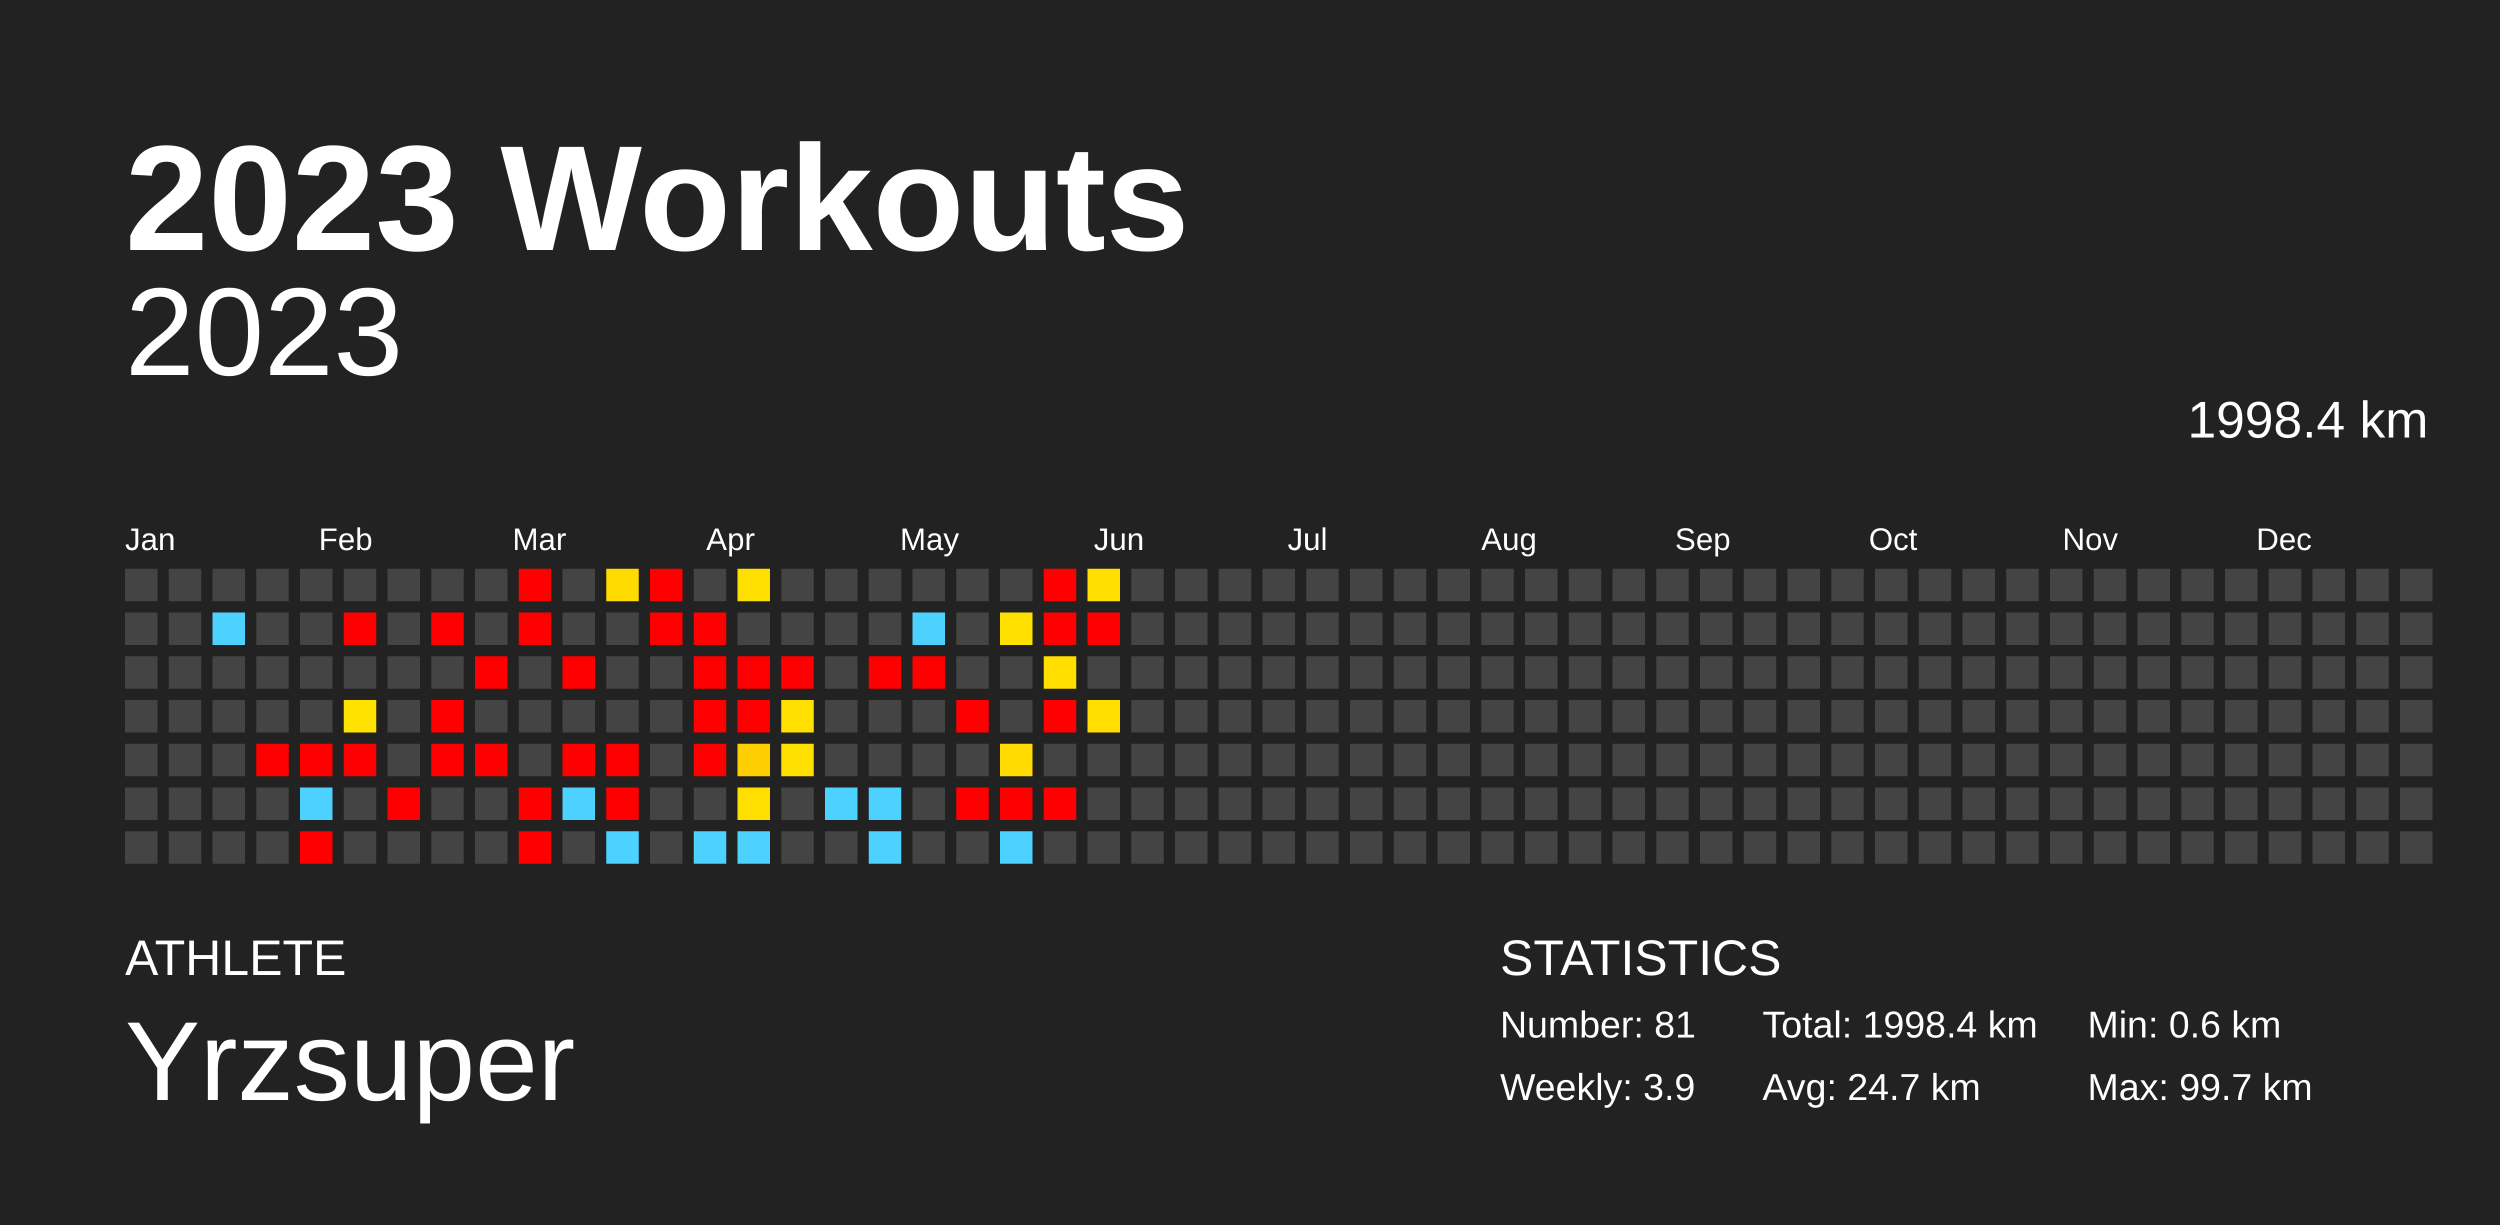
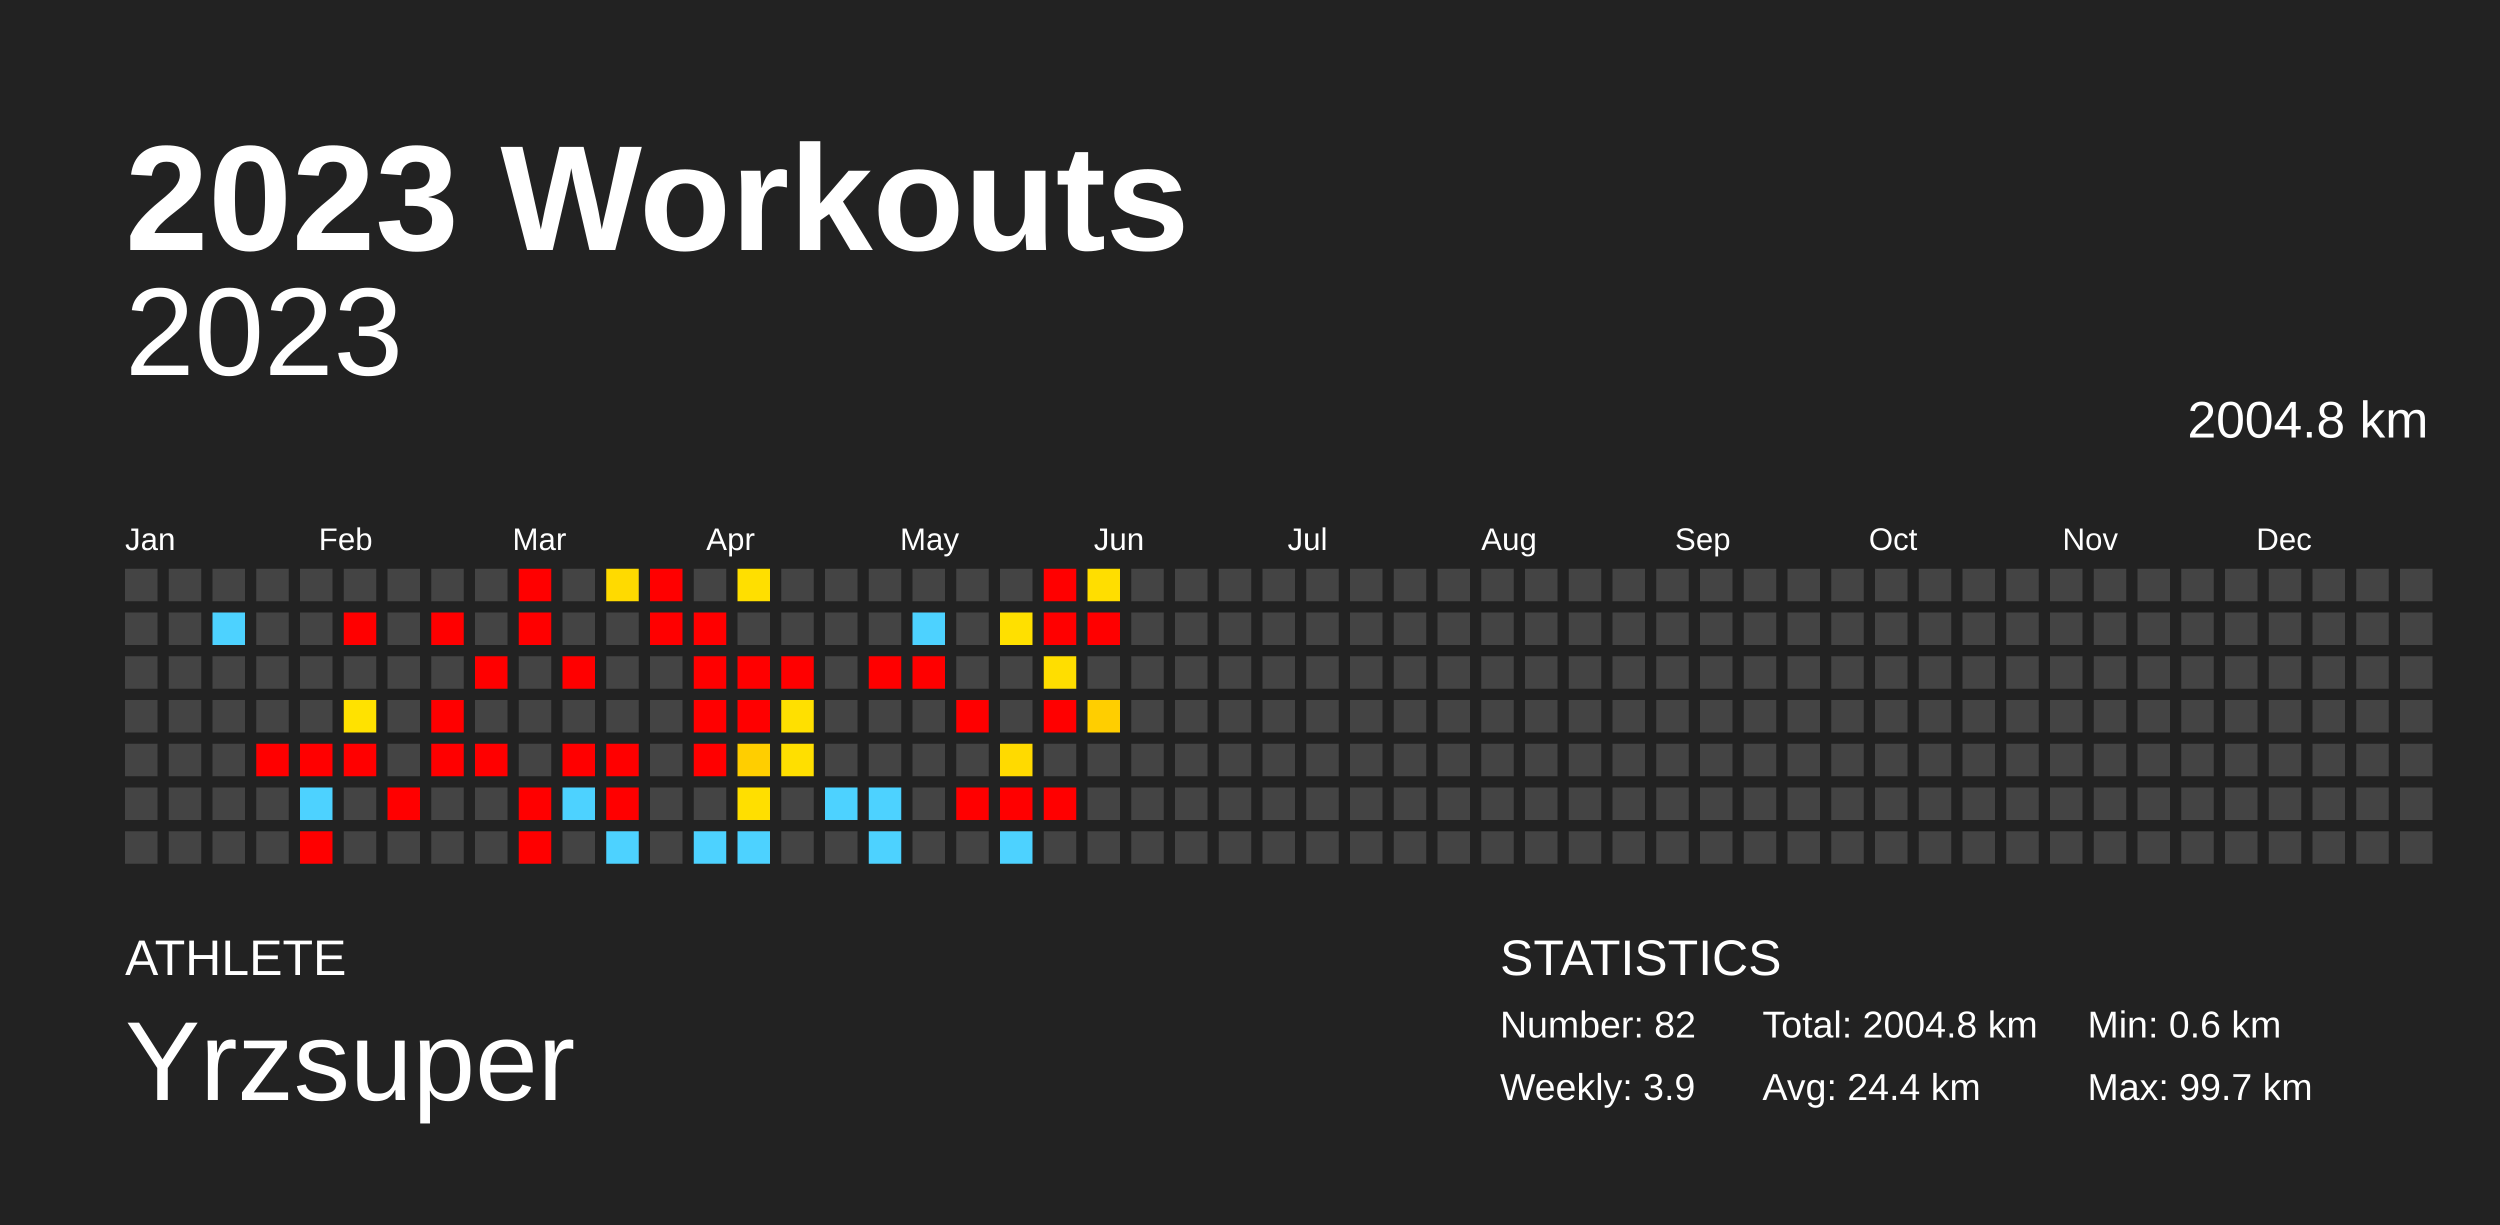
<svg xmlns="http://www.w3.org/2000/svg" baseProfile="full" height="98mm" version="1.1" viewBox="0,0,200,98" width="200mm">
  <defs />
  <rect fill="#222222" height="98" width="200" x="0" y="0" />
  <text fill="#FFFFFF" style="font-size:12px; font-family:Arial; font-weight:bold;" x="10" y="20">2023 Workouts</text>
  <text fill="#FFFFFF" style="font-size:4px; font-family:Arial" x="10" y="78">ATHLETE</text>
  <text fill="#FFFFFF" style="font-size:9px; font-family:Arial" x="10" y="88">Yrzsuper</text>
  <text fill="#FFFFFF" style="font-size:4px; font-family:Arial" x="120" y="78">STATISTICS</text>
-   <text fill="#FFFFFF" style="font-size:3px; font-family:Arial" x="120" y="83">Number: 81</text>
+   <text fill="#FFFFFF" style="font-size:3px; font-family:Arial" x="120" y="83">Number: 82</text>
  <text fill="#FFFFFF" style="font-size:3px; font-family:Arial" x="120" y="88">Weekly: 3.9</text>
-   <text fill="#FFFFFF" style="font-size:3px; font-family:Arial" x="141" y="83">Total: 1998.4 km</text>
-   <text fill="#FFFFFF" style="font-size:3px; font-family:Arial" x="141" y="88">Avg: 24.7 km</text>
+   <text fill="#FFFFFF" style="font-size:3px; font-family:Arial" x="141" y="83">Total: 2004.8 km</text>
+   <text fill="#FFFFFF" style="font-size:3px; font-family:Arial" x="141" y="88">Avg: 24.4 km</text>
  <text fill="#FFFFFF" style="font-size:3px; font-family:Arial" x="167" y="83">Min: 0.6 km</text>
  <text fill="#FFFFFF" style="font-size:3px; font-family:Arial" x="167" y="88">Max: 99.7 km</text>
  <text alignment-baseline="hanging" fill="#FFFFFF" style="font-size:10.0px; font-family:Arial;" x="10" y="30">2023</text>
-   <text alignment-baseline="hanging" fill="#FFFFFF" style="font-size:4.125px; font-family:Arial;" x="175" y="35">1998.4 km</text>
+   <text alignment-baseline="hanging" fill="#FFFFFF" style="font-size:4.125px; font-family:Arial;" x="175" y="35">2004.8 km</text>
  <text fill="#FFFFFF" style="font-size:2.5px; font-family:Arial" x="10.0" y="44">Jan</text>
  <text fill="#FFFFFF" style="font-size:2.5px; font-family:Arial" x="25.5" y="44">Feb</text>
  <text fill="#FFFFFF" style="font-size:2.5px; font-family:Arial" x="41.0" y="44">Mar</text>
  <text fill="#FFFFFF" style="font-size:2.5px; font-family:Arial" x="56.5" y="44">Apr</text>
  <text fill="#FFFFFF" style="font-size:2.5px; font-family:Arial" x="72.0" y="44">May</text>
  <text fill="#FFFFFF" style="font-size:2.5px; font-family:Arial" x="87.5" y="44">Jun</text>
  <text fill="#FFFFFF" style="font-size:2.5px; font-family:Arial" x="103.0" y="44">Jul</text>
  <text fill="#FFFFFF" style="font-size:2.5px; font-family:Arial" x="118.5" y="44">Aug</text>
  <text fill="#FFFFFF" style="font-size:2.5px; font-family:Arial" x="134.0" y="44">Sep</text>
  <text fill="#FFFFFF" style="font-size:2.5px; font-family:Arial" x="149.5" y="44">Oct</text>
  <text fill="#FFFFFF" style="font-size:2.5px; font-family:Arial" x="165.0" y="44">Nov</text>
  <text fill="#FFFFFF" style="font-size:2.5px; font-family:Arial" x="180.5" y="44">Dec</text>
  <rect fill="#444444" height="2.6" width="2.6" x="10.0" y="45.5" />
  <rect fill="#444444" height="2.6" width="2.6" x="10.0" y="49.0" />
  <rect fill="#444444" height="2.6" width="2.6" x="10.0" y="52.5" />
  <rect fill="#444444" height="2.6" width="2.6" x="10.0" y="56.0" />
  <rect fill="#444444" height="2.6" width="2.6" x="10.0" y="59.5" />
  <rect fill="#444444" height="2.6" width="2.6" x="10.0" y="63.0" />
  <rect fill="#444444" height="2.6" width="2.6" x="10.0" y="66.5" />
  <rect fill="#444444" height="2.6" width="2.6" x="13.5" y="45.5" />
  <rect fill="#444444" height="2.6" width="2.6" x="13.5" y="49.0" />
  <rect fill="#444444" height="2.6" width="2.6" x="13.5" y="52.5" />
  <rect fill="#444444" height="2.6" width="2.6" x="13.5" y="56.0" />
  <rect fill="#444444" height="2.6" width="2.6" x="13.5" y="59.5" />
  <rect fill="#444444" height="2.6" width="2.6" x="13.5" y="63.0" />
  <rect fill="#444444" height="2.6" width="2.6" x="13.5" y="66.5" />
  <rect fill="#444444" height="2.6" width="2.6" x="17.0" y="45.5" />
  <rect fill="#4dd2ff" height="2.6" width="2.6" x="17.0" y="49.0" />
  <rect fill="#444444" height="2.6" width="2.6" x="17.0" y="52.5" />
  <rect fill="#444444" height="2.6" width="2.6" x="17.0" y="56.0" />
  <rect fill="#444444" height="2.6" width="2.6" x="17.0" y="59.5" />
  <rect fill="#444444" height="2.6" width="2.6" x="17.0" y="63.0" />
  <rect fill="#444444" height="2.6" width="2.6" x="17.0" y="66.5" />
  <rect fill="#444444" height="2.6" width="2.6" x="20.5" y="45.5" />
  <rect fill="#444444" height="2.6" width="2.6" x="20.5" y="49.0" />
  <rect fill="#444444" height="2.6" width="2.6" x="20.5" y="52.5" />
  <rect fill="#444444" height="2.6" width="2.6" x="20.5" y="56.0" />
  <rect fill="red" height="2.6" width="2.6" x="20.5" y="59.5" />
  <rect fill="#444444" height="2.6" width="2.6" x="20.5" y="63.0" />
  <rect fill="#444444" height="2.6" width="2.6" x="20.5" y="66.5" />
  <rect fill="#444444" height="2.6" width="2.6" x="24.0" y="45.5" />
  <rect fill="#444444" height="2.6" width="2.6" x="24.0" y="49.0" />
  <rect fill="#444444" height="2.6" width="2.6" x="24.0" y="52.5" />
  <rect fill="#444444" height="2.6" width="2.6" x="24.0" y="56.0" />
  <rect fill="red" height="2.6" width="2.6" x="24.0" y="59.5" />
  <rect fill="#4dd2ff" height="2.6" width="2.6" x="24.0" y="63.0" />
  <rect fill="red" height="2.6" width="2.6" x="24.0" y="66.5" />
  <rect fill="#444444" height="2.6" width="2.6" x="27.5" y="45.5" />
  <rect fill="red" height="2.6" width="2.6" x="27.5" y="49.0" />
  <rect fill="#444444" height="2.6" width="2.6" x="27.5" y="52.5" />
  <rect fill="#ffe200" height="2.6" width="2.6" x="27.5" y="56.0" />
  <rect fill="red" height="2.6" width="2.6" x="27.5" y="59.5" />
  <rect fill="#444444" height="2.6" width="2.6" x="27.5" y="63.0" />
  <rect fill="#444444" height="2.6" width="2.6" x="27.5" y="66.5" />
  <rect fill="#444444" height="2.6" width="2.6" x="31.0" y="45.5" />
  <rect fill="#444444" height="2.6" width="2.6" x="31.0" y="49.0" />
  <rect fill="#444444" height="2.6" width="2.6" x="31.0" y="52.5" />
  <rect fill="#444444" height="2.6" width="2.6" x="31.0" y="56.0" />
  <rect fill="#444444" height="2.6" width="2.6" x="31.0" y="59.5" />
  <rect fill="red" height="2.6" width="2.6" x="31.0" y="63.0" />
  <rect fill="#444444" height="2.6" width="2.6" x="31.0" y="66.5" />
  <rect fill="#444444" height="2.6" width="2.6" x="34.5" y="45.5" />
  <rect fill="red" height="2.6" width="2.6" x="34.5" y="49.0" />
  <rect fill="#444444" height="2.6" width="2.6" x="34.5" y="52.5" />
  <rect fill="red" height="2.6" width="2.6" x="34.5" y="56.0" />
  <rect fill="red" height="2.6" width="2.6" x="34.5" y="59.5" />
  <rect fill="#444444" height="2.6" width="2.6" x="34.5" y="63.0" />
  <rect fill="#444444" height="2.6" width="2.6" x="34.5" y="66.5" />
  <rect fill="#444444" height="2.6" width="2.6" x="38.0" y="45.5" />
  <rect fill="#444444" height="2.6" width="2.6" x="38.0" y="49.0" />
  <rect fill="red" height="2.6" width="2.6" x="38.0" y="52.5" />
  <rect fill="#444444" height="2.6" width="2.6" x="38.0" y="56.0" />
  <rect fill="red" height="2.6" width="2.6" x="38.0" y="59.5" />
  <rect fill="#444444" height="2.6" width="2.6" x="38.0" y="63.0" />
  <rect fill="#444444" height="2.6" width="2.6" x="38.0" y="66.5" />
  <rect fill="red" height="2.6" width="2.6" x="41.5" y="45.5" />
  <rect fill="red" height="2.6" width="2.6" x="41.5" y="49.0" />
  <rect fill="#444444" height="2.6" width="2.6" x="41.5" y="52.5" />
  <rect fill="#444444" height="2.6" width="2.6" x="41.5" y="56.0" />
  <rect fill="#444444" height="2.6" width="2.6" x="41.5" y="59.5" />
  <rect fill="red" height="2.6" width="2.6" x="41.5" y="63.0" />
  <rect fill="red" height="2.6" width="2.6" x="41.5" y="66.5" />
  <rect fill="#444444" height="2.6" width="2.6" x="45.0" y="45.5" />
  <rect fill="#444444" height="2.6" width="2.6" x="45.0" y="49.0" />
  <rect fill="red" height="2.6" width="2.6" x="45.0" y="52.5" />
  <rect fill="#444444" height="2.6" width="2.6" x="45.0" y="56.0" />
  <rect fill="red" height="2.6" width="2.6" x="45.0" y="59.5" />
  <rect fill="#4dd2ff" height="2.6" width="2.6" x="45.0" y="63.0" />
  <rect fill="#444444" height="2.6" width="2.6" x="45.0" y="66.5" />
  <rect fill="#ffda00" height="2.6" width="2.6" x="48.5" y="45.5" />
  <rect fill="#444444" height="2.6" width="2.6" x="48.5" y="49.0" />
  <rect fill="#444444" height="2.6" width="2.6" x="48.5" y="52.5" />
  <rect fill="#444444" height="2.6" width="2.6" x="48.5" y="56.0" />
  <rect fill="red" height="2.6" width="2.6" x="48.5" y="59.5" />
  <rect fill="red" height="2.6" width="2.6" x="48.5" y="63.0" />
  <rect fill="#4dd2ff" height="2.6" width="2.6" x="48.5" y="66.5" />
  <rect fill="red" height="2.6" width="2.6" x="52.0" y="45.5" />
  <rect fill="red" height="2.6" width="2.6" x="52.0" y="49.0" />
  <rect fill="#444444" height="2.6" width="2.6" x="52.0" y="52.5" />
  <rect fill="#444444" height="2.6" width="2.6" x="52.0" y="56.0" />
  <rect fill="#444444" height="2.6" width="2.6" x="52.0" y="59.5" />
  <rect fill="#444444" height="2.6" width="2.6" x="52.0" y="63.0" />
  <rect fill="#444444" height="2.6" width="2.6" x="52.0" y="66.5" />
  <rect fill="#444444" height="2.6" width="2.6" x="55.5" y="45.5" />
  <rect fill="red" height="2.6" width="2.6" x="55.5" y="49.0" />
  <rect fill="red" height="2.6" width="2.6" x="55.5" y="52.5" />
  <rect fill="red" height="2.6" width="2.6" x="55.5" y="56.0" />
  <rect fill="red" height="2.6" width="2.6" x="55.5" y="59.5" />
  <rect fill="#444444" height="2.6" width="2.6" x="55.5" y="63.0" />
  <rect fill="#4dd2ff" height="2.6" width="2.6" x="55.5" y="66.5" />
  <rect fill="#ffdf00" height="2.6" width="2.6" x="59.0" y="45.5" />
  <rect fill="#444444" height="2.6" width="2.6" x="59.0" y="49.0" />
  <rect fill="red" height="2.6" width="2.6" x="59.0" y="52.5" />
  <rect fill="red" height="2.6" width="2.6" x="59.0" y="56.0" />
  <rect fill="#ffce00" height="2.6" width="2.6" x="59.0" y="59.5" />
  <rect fill="#ffdf00" height="2.6" width="2.6" x="59.0" y="63.0" />
  <rect fill="#4dd2ff" height="2.6" width="2.6" x="59.0" y="66.5" />
  <rect fill="#444444" height="2.6" width="2.6" x="62.5" y="45.5" />
  <rect fill="#444444" height="2.6" width="2.6" x="62.5" y="49.0" />
  <rect fill="red" height="2.6" width="2.6" x="62.5" y="52.5" />
  <rect fill="#ffe000" height="2.6" width="2.6" x="62.5" y="56.0" />
  <rect fill="#ffdf00" height="2.6" width="2.6" x="62.5" y="59.5" />
  <rect fill="#444444" height="2.6" width="2.6" x="62.5" y="63.0" />
  <rect fill="#444444" height="2.6" width="2.6" x="62.5" y="66.5" />
  <rect fill="#444444" height="2.6" width="2.6" x="66.0" y="45.5" />
  <rect fill="#444444" height="2.6" width="2.6" x="66.0" y="49.0" />
  <rect fill="#444444" height="2.6" width="2.6" x="66.0" y="52.5" />
  <rect fill="#444444" height="2.6" width="2.6" x="66.0" y="56.0" />
  <rect fill="#444444" height="2.6" width="2.6" x="66.0" y="59.5" />
  <rect fill="#4dd2ff" height="2.6" width="2.6" x="66.0" y="63.0" />
  <rect fill="#444444" height="2.6" width="2.6" x="66.0" y="66.5" />
  <rect fill="#444444" height="2.6" width="2.6" x="69.5" y="45.5" />
  <rect fill="#444444" height="2.6" width="2.6" x="69.5" y="49.0" />
  <rect fill="red" height="2.6" width="2.6" x="69.5" y="52.5" />
  <rect fill="#444444" height="2.6" width="2.6" x="69.5" y="56.0" />
  <rect fill="#444444" height="2.6" width="2.6" x="69.5" y="59.5" />
  <rect fill="#4dd2ff" height="2.6" width="2.6" x="69.5" y="63.0" />
  <rect fill="#4dd2ff" height="2.6" width="2.6" x="69.5" y="66.5" />
  <rect fill="#444444" height="2.6" width="2.6" x="73.0" y="45.5" />
  <rect fill="#4dd2ff" height="2.6" width="2.6" x="73.0" y="49.0" />
  <rect fill="red" height="2.6" width="2.6" x="73.0" y="52.5" />
  <rect fill="#444444" height="2.6" width="2.6" x="73.0" y="56.0" />
  <rect fill="#444444" height="2.6" width="2.6" x="73.0" y="59.5" />
  <rect fill="#444444" height="2.6" width="2.6" x="73.0" y="63.0" />
  <rect fill="#444444" height="2.6" width="2.6" x="73.0" y="66.5" />
  <rect fill="#444444" height="2.6" width="2.6" x="76.5" y="45.5" />
  <rect fill="#444444" height="2.6" width="2.6" x="76.5" y="49.0" />
  <rect fill="#444444" height="2.6" width="2.6" x="76.5" y="52.5" />
  <rect fill="red" height="2.6" width="2.6" x="76.5" y="56.0" />
  <rect fill="#444444" height="2.6" width="2.6" x="76.5" y="59.5" />
  <rect fill="red" height="2.6" width="2.6" x="76.5" y="63.0" />
  <rect fill="#444444" height="2.6" width="2.6" x="76.5" y="66.5" />
  <rect fill="#444444" height="2.6" width="2.6" x="80.0" y="45.5" />
  <rect fill="#ffe000" height="2.6" width="2.6" x="80.0" y="49.0" />
  <rect fill="#444444" height="2.6" width="2.6" x="80.0" y="52.5" />
  <rect fill="#444444" height="2.6" width="2.6" x="80.0" y="56.0" />
  <rect fill="#ffda00" height="2.6" width="2.6" x="80.0" y="59.5" />
  <rect fill="red" height="2.6" width="2.6" x="80.0" y="63.0" />
  <rect fill="#4dd2ff" height="2.6" width="2.6" x="80.0" y="66.5" />
  <rect fill="red" height="2.6" width="2.6" x="83.5" y="45.5" />
  <rect fill="red" height="2.6" width="2.6" x="83.5" y="49.0" />
  <rect fill="#ffde00" height="2.6" width="2.6" x="83.5" y="52.5" />
  <rect fill="red" height="2.6" width="2.6" x="83.5" y="56.0" />
  <rect fill="#444444" height="2.6" width="2.6" x="83.5" y="59.5" />
  <rect fill="red" height="2.6" width="2.6" x="83.5" y="63.0" />
  <rect fill="#444444" height="2.6" width="2.6" x="83.5" y="66.5" />
  <rect fill="#ffde00" height="2.6" width="2.6" x="87.0" y="45.5" />
  <rect fill="red" height="2.6" width="2.6" x="87.0" y="49.0" />
  <rect fill="#444444" height="2.6" width="2.6" x="87.0" y="52.5" />
-   <rect fill="#ffde00" height="2.6" width="2.6" x="87.0" y="56.0" />
+   <rect fill="#ffce00" height="2.6" width="2.6" x="87.0" y="56.0" />
  <rect fill="#444444" height="2.6" width="2.6" x="87.0" y="59.5" />
  <rect fill="#444444" height="2.6" width="2.6" x="87.0" y="63.0" />
  <rect fill="#444444" height="2.6" width="2.6" x="87.0" y="66.5" />
  <rect fill="#444444" height="2.6" width="2.6" x="90.5" y="45.5" />
  <rect fill="#444444" height="2.6" width="2.6" x="90.5" y="49.0" />
  <rect fill="#444444" height="2.6" width="2.6" x="90.5" y="52.5" />
  <rect fill="#444444" height="2.6" width="2.6" x="90.5" y="56.0" />
  <rect fill="#444444" height="2.6" width="2.6" x="90.5" y="59.5" />
  <rect fill="#444444" height="2.6" width="2.6" x="90.5" y="63.0" />
  <rect fill="#444444" height="2.6" width="2.6" x="90.5" y="66.5" />
  <rect fill="#444444" height="2.6" width="2.6" x="94.0" y="45.5" />
  <rect fill="#444444" height="2.6" width="2.6" x="94.0" y="49.0" />
  <rect fill="#444444" height="2.6" width="2.6" x="94.0" y="52.5" />
  <rect fill="#444444" height="2.6" width="2.6" x="94.0" y="56.0" />
  <rect fill="#444444" height="2.6" width="2.6" x="94.0" y="59.5" />
  <rect fill="#444444" height="2.6" width="2.6" x="94.0" y="63.0" />
  <rect fill="#444444" height="2.6" width="2.6" x="94.0" y="66.5" />
  <rect fill="#444444" height="2.6" width="2.6" x="97.5" y="45.5" />
  <rect fill="#444444" height="2.6" width="2.6" x="97.5" y="49.0" />
  <rect fill="#444444" height="2.6" width="2.6" x="97.5" y="52.5" />
  <rect fill="#444444" height="2.6" width="2.6" x="97.5" y="56.0" />
  <rect fill="#444444" height="2.6" width="2.6" x="97.5" y="59.5" />
  <rect fill="#444444" height="2.6" width="2.6" x="97.5" y="63.0" />
  <rect fill="#444444" height="2.6" width="2.6" x="97.5" y="66.5" />
  <rect fill="#444444" height="2.6" width="2.6" x="101.0" y="45.5" />
  <rect fill="#444444" height="2.6" width="2.6" x="101.0" y="49.0" />
  <rect fill="#444444" height="2.6" width="2.6" x="101.0" y="52.5" />
  <rect fill="#444444" height="2.6" width="2.6" x="101.0" y="56.0" />
  <rect fill="#444444" height="2.6" width="2.6" x="101.0" y="59.5" />
  <rect fill="#444444" height="2.6" width="2.6" x="101.0" y="63.0" />
  <rect fill="#444444" height="2.6" width="2.6" x="101.0" y="66.5" />
  <rect fill="#444444" height="2.6" width="2.6" x="104.5" y="45.5" />
  <rect fill="#444444" height="2.6" width="2.6" x="104.5" y="49.0" />
  <rect fill="#444444" height="2.6" width="2.6" x="104.5" y="52.5" />
  <rect fill="#444444" height="2.6" width="2.6" x="104.5" y="56.0" />
  <rect fill="#444444" height="2.6" width="2.6" x="104.5" y="59.5" />
  <rect fill="#444444" height="2.6" width="2.6" x="104.5" y="63.0" />
  <rect fill="#444444" height="2.6" width="2.6" x="104.5" y="66.5" />
  <rect fill="#444444" height="2.6" width="2.6" x="108.0" y="45.5" />
  <rect fill="#444444" height="2.6" width="2.6" x="108.0" y="49.0" />
  <rect fill="#444444" height="2.6" width="2.6" x="108.0" y="52.5" />
  <rect fill="#444444" height="2.6" width="2.6" x="108.0" y="56.0" />
  <rect fill="#444444" height="2.6" width="2.6" x="108.0" y="59.5" />
  <rect fill="#444444" height="2.6" width="2.6" x="108.0" y="63.0" />
  <rect fill="#444444" height="2.6" width="2.6" x="108.0" y="66.5" />
  <rect fill="#444444" height="2.6" width="2.6" x="111.5" y="45.5" />
  <rect fill="#444444" height="2.6" width="2.6" x="111.5" y="49.0" />
  <rect fill="#444444" height="2.6" width="2.6" x="111.5" y="52.5" />
  <rect fill="#444444" height="2.6" width="2.6" x="111.5" y="56.0" />
  <rect fill="#444444" height="2.6" width="2.6" x="111.5" y="59.5" />
  <rect fill="#444444" height="2.6" width="2.6" x="111.5" y="63.0" />
  <rect fill="#444444" height="2.6" width="2.6" x="111.5" y="66.5" />
  <rect fill="#444444" height="2.6" width="2.6" x="115.0" y="45.5" />
  <rect fill="#444444" height="2.6" width="2.6" x="115.0" y="49.0" />
  <rect fill="#444444" height="2.6" width="2.6" x="115.0" y="52.5" />
  <rect fill="#444444" height="2.6" width="2.6" x="115.0" y="56.0" />
  <rect fill="#444444" height="2.6" width="2.6" x="115.0" y="59.5" />
  <rect fill="#444444" height="2.6" width="2.6" x="115.0" y="63.0" />
  <rect fill="#444444" height="2.6" width="2.6" x="115.0" y="66.5" />
  <rect fill="#444444" height="2.6" width="2.6" x="118.5" y="45.5" />
  <rect fill="#444444" height="2.6" width="2.6" x="118.5" y="49.0" />
  <rect fill="#444444" height="2.6" width="2.6" x="118.5" y="52.5" />
  <rect fill="#444444" height="2.6" width="2.6" x="118.5" y="56.0" />
  <rect fill="#444444" height="2.6" width="2.6" x="118.5" y="59.5" />
  <rect fill="#444444" height="2.6" width="2.6" x="118.5" y="63.0" />
  <rect fill="#444444" height="2.6" width="2.6" x="118.5" y="66.5" />
  <rect fill="#444444" height="2.6" width="2.6" x="122.0" y="45.5" />
  <rect fill="#444444" height="2.6" width="2.6" x="122.0" y="49.0" />
  <rect fill="#444444" height="2.6" width="2.6" x="122.0" y="52.5" />
  <rect fill="#444444" height="2.6" width="2.6" x="122.0" y="56.0" />
  <rect fill="#444444" height="2.6" width="2.6" x="122.0" y="59.5" />
  <rect fill="#444444" height="2.6" width="2.6" x="122.0" y="63.0" />
  <rect fill="#444444" height="2.6" width="2.6" x="122.0" y="66.5" />
  <rect fill="#444444" height="2.6" width="2.6" x="125.5" y="45.5" />
  <rect fill="#444444" height="2.6" width="2.6" x="125.5" y="49.0" />
  <rect fill="#444444" height="2.6" width="2.6" x="125.5" y="52.5" />
  <rect fill="#444444" height="2.6" width="2.6" x="125.5" y="56.0" />
  <rect fill="#444444" height="2.6" width="2.6" x="125.5" y="59.5" />
  <rect fill="#444444" height="2.6" width="2.6" x="125.5" y="63.0" />
  <rect fill="#444444" height="2.6" width="2.6" x="125.5" y="66.5" />
  <rect fill="#444444" height="2.6" width="2.6" x="129.0" y="45.5" />
  <rect fill="#444444" height="2.6" width="2.6" x="129.0" y="49.0" />
  <rect fill="#444444" height="2.6" width="2.6" x="129.0" y="52.5" />
  <rect fill="#444444" height="2.6" width="2.6" x="129.0" y="56.0" />
  <rect fill="#444444" height="2.6" width="2.6" x="129.0" y="59.5" />
  <rect fill="#444444" height="2.6" width="2.6" x="129.0" y="63.0" />
  <rect fill="#444444" height="2.6" width="2.6" x="129.0" y="66.5" />
  <rect fill="#444444" height="2.6" width="2.6" x="132.5" y="45.5" />
  <rect fill="#444444" height="2.6" width="2.6" x="132.5" y="49.0" />
  <rect fill="#444444" height="2.6" width="2.6" x="132.5" y="52.5" />
  <rect fill="#444444" height="2.6" width="2.6" x="132.5" y="56.0" />
  <rect fill="#444444" height="2.6" width="2.6" x="132.5" y="59.5" />
  <rect fill="#444444" height="2.6" width="2.6" x="132.5" y="63.0" />
  <rect fill="#444444" height="2.6" width="2.6" x="132.5" y="66.5" />
  <rect fill="#444444" height="2.6" width="2.6" x="136.0" y="45.5" />
  <rect fill="#444444" height="2.6" width="2.6" x="136.0" y="49.0" />
  <rect fill="#444444" height="2.6" width="2.6" x="136.0" y="52.5" />
  <rect fill="#444444" height="2.6" width="2.6" x="136.0" y="56.0" />
  <rect fill="#444444" height="2.6" width="2.6" x="136.0" y="59.5" />
  <rect fill="#444444" height="2.6" width="2.6" x="136.0" y="63.0" />
  <rect fill="#444444" height="2.6" width="2.6" x="136.0" y="66.5" />
  <rect fill="#444444" height="2.6" width="2.6" x="139.5" y="45.5" />
  <rect fill="#444444" height="2.6" width="2.6" x="139.5" y="49.0" />
  <rect fill="#444444" height="2.6" width="2.6" x="139.5" y="52.5" />
  <rect fill="#444444" height="2.6" width="2.6" x="139.5" y="56.0" />
  <rect fill="#444444" height="2.6" width="2.6" x="139.5" y="59.5" />
  <rect fill="#444444" height="2.6" width="2.6" x="139.5" y="63.0" />
  <rect fill="#444444" height="2.6" width="2.6" x="139.5" y="66.5" />
  <rect fill="#444444" height="2.6" width="2.6" x="143.0" y="45.5" />
  <rect fill="#444444" height="2.6" width="2.6" x="143.0" y="49.0" />
  <rect fill="#444444" height="2.6" width="2.6" x="143.0" y="52.5" />
  <rect fill="#444444" height="2.6" width="2.6" x="143.0" y="56.0" />
  <rect fill="#444444" height="2.6" width="2.6" x="143.0" y="59.5" />
  <rect fill="#444444" height="2.6" width="2.6" x="143.0" y="63.0" />
  <rect fill="#444444" height="2.6" width="2.6" x="143.0" y="66.5" />
  <rect fill="#444444" height="2.6" width="2.6" x="146.5" y="45.5" />
  <rect fill="#444444" height="2.6" width="2.6" x="146.5" y="49.0" />
  <rect fill="#444444" height="2.6" width="2.6" x="146.5" y="52.5" />
  <rect fill="#444444" height="2.6" width="2.6" x="146.5" y="56.0" />
  <rect fill="#444444" height="2.6" width="2.6" x="146.5" y="59.5" />
  <rect fill="#444444" height="2.6" width="2.6" x="146.5" y="63.0" />
  <rect fill="#444444" height="2.6" width="2.6" x="146.5" y="66.5" />
  <rect fill="#444444" height="2.6" width="2.6" x="150.0" y="45.5" />
  <rect fill="#444444" height="2.6" width="2.6" x="150.0" y="49.0" />
  <rect fill="#444444" height="2.6" width="2.6" x="150.0" y="52.5" />
  <rect fill="#444444" height="2.6" width="2.6" x="150.0" y="56.0" />
  <rect fill="#444444" height="2.6" width="2.6" x="150.0" y="59.5" />
  <rect fill="#444444" height="2.6" width="2.6" x="150.0" y="63.0" />
  <rect fill="#444444" height="2.6" width="2.6" x="150.0" y="66.5" />
  <rect fill="#444444" height="2.6" width="2.6" x="153.5" y="45.5" />
  <rect fill="#444444" height="2.6" width="2.6" x="153.5" y="49.0" />
  <rect fill="#444444" height="2.6" width="2.6" x="153.5" y="52.5" />
  <rect fill="#444444" height="2.6" width="2.6" x="153.5" y="56.0" />
  <rect fill="#444444" height="2.6" width="2.6" x="153.5" y="59.5" />
  <rect fill="#444444" height="2.6" width="2.6" x="153.5" y="63.0" />
  <rect fill="#444444" height="2.6" width="2.6" x="153.5" y="66.5" />
  <rect fill="#444444" height="2.6" width="2.6" x="157.0" y="45.5" />
  <rect fill="#444444" height="2.6" width="2.6" x="157.0" y="49.0" />
  <rect fill="#444444" height="2.6" width="2.6" x="157.0" y="52.5" />
  <rect fill="#444444" height="2.6" width="2.6" x="157.0" y="56.0" />
  <rect fill="#444444" height="2.6" width="2.6" x="157.0" y="59.5" />
  <rect fill="#444444" height="2.6" width="2.6" x="157.0" y="63.0" />
  <rect fill="#444444" height="2.6" width="2.6" x="157.0" y="66.5" />
  <rect fill="#444444" height="2.6" width="2.6" x="160.5" y="45.5" />
  <rect fill="#444444" height="2.6" width="2.6" x="160.5" y="49.0" />
  <rect fill="#444444" height="2.6" width="2.6" x="160.5" y="52.5" />
  <rect fill="#444444" height="2.6" width="2.6" x="160.5" y="56.0" />
  <rect fill="#444444" height="2.6" width="2.6" x="160.5" y="59.5" />
  <rect fill="#444444" height="2.6" width="2.6" x="160.5" y="63.0" />
  <rect fill="#444444" height="2.6" width="2.6" x="160.5" y="66.5" />
  <rect fill="#444444" height="2.6" width="2.6" x="164.0" y="45.5" />
  <rect fill="#444444" height="2.6" width="2.6" x="164.0" y="49.0" />
  <rect fill="#444444" height="2.6" width="2.6" x="164.0" y="52.5" />
  <rect fill="#444444" height="2.6" width="2.6" x="164.0" y="56.0" />
  <rect fill="#444444" height="2.6" width="2.6" x="164.0" y="59.5" />
  <rect fill="#444444" height="2.6" width="2.6" x="164.0" y="63.0" />
  <rect fill="#444444" height="2.6" width="2.6" x="164.0" y="66.5" />
  <rect fill="#444444" height="2.6" width="2.6" x="167.5" y="45.5" />
  <rect fill="#444444" height="2.6" width="2.6" x="167.5" y="49.0" />
  <rect fill="#444444" height="2.6" width="2.6" x="167.5" y="52.5" />
  <rect fill="#444444" height="2.6" width="2.6" x="167.5" y="56.0" />
  <rect fill="#444444" height="2.6" width="2.6" x="167.5" y="59.5" />
  <rect fill="#444444" height="2.6" width="2.6" x="167.5" y="63.0" />
  <rect fill="#444444" height="2.6" width="2.6" x="167.5" y="66.5" />
  <rect fill="#444444" height="2.6" width="2.6" x="171.0" y="45.5" />
  <rect fill="#444444" height="2.6" width="2.6" x="171.0" y="49.0" />
  <rect fill="#444444" height="2.6" width="2.6" x="171.0" y="52.5" />
  <rect fill="#444444" height="2.6" width="2.6" x="171.0" y="56.0" />
  <rect fill="#444444" height="2.6" width="2.6" x="171.0" y="59.5" />
  <rect fill="#444444" height="2.6" width="2.6" x="171.0" y="63.0" />
  <rect fill="#444444" height="2.6" width="2.6" x="171.0" y="66.5" />
  <rect fill="#444444" height="2.6" width="2.6" x="174.5" y="45.5" />
  <rect fill="#444444" height="2.6" width="2.6" x="174.5" y="49.0" />
  <rect fill="#444444" height="2.6" width="2.6" x="174.5" y="52.5" />
  <rect fill="#444444" height="2.6" width="2.6" x="174.5" y="56.0" />
  <rect fill="#444444" height="2.6" width="2.6" x="174.5" y="59.5" />
  <rect fill="#444444" height="2.6" width="2.6" x="174.5" y="63.0" />
  <rect fill="#444444" height="2.6" width="2.6" x="174.5" y="66.5" />
  <rect fill="#444444" height="2.6" width="2.6" x="178.0" y="45.5" />
  <rect fill="#444444" height="2.6" width="2.6" x="178.0" y="49.0" />
  <rect fill="#444444" height="2.6" width="2.6" x="178.0" y="52.5" />
  <rect fill="#444444" height="2.6" width="2.6" x="178.0" y="56.0" />
  <rect fill="#444444" height="2.6" width="2.6" x="178.0" y="59.5" />
  <rect fill="#444444" height="2.6" width="2.6" x="178.0" y="63.0" />
  <rect fill="#444444" height="2.6" width="2.6" x="178.0" y="66.5" />
  <rect fill="#444444" height="2.6" width="2.6" x="181.5" y="45.5" />
  <rect fill="#444444" height="2.6" width="2.6" x="181.5" y="49.0" />
  <rect fill="#444444" height="2.6" width="2.6" x="181.5" y="52.5" />
  <rect fill="#444444" height="2.6" width="2.6" x="181.5" y="56.0" />
  <rect fill="#444444" height="2.6" width="2.6" x="181.5" y="59.5" />
  <rect fill="#444444" height="2.6" width="2.6" x="181.5" y="63.0" />
  <rect fill="#444444" height="2.6" width="2.6" x="181.5" y="66.5" />
  <rect fill="#444444" height="2.6" width="2.6" x="185.0" y="45.5" />
  <rect fill="#444444" height="2.6" width="2.6" x="185.0" y="49.0" />
  <rect fill="#444444" height="2.6" width="2.6" x="185.0" y="52.5" />
  <rect fill="#444444" height="2.6" width="2.6" x="185.0" y="56.0" />
  <rect fill="#444444" height="2.6" width="2.6" x="185.0" y="59.5" />
  <rect fill="#444444" height="2.6" width="2.6" x="185.0" y="63.0" />
  <rect fill="#444444" height="2.6" width="2.6" x="185.0" y="66.5" />
  <rect fill="#444444" height="2.6" width="2.6" x="188.5" y="45.5" />
  <rect fill="#444444" height="2.6" width="2.6" x="188.5" y="49.0" />
  <rect fill="#444444" height="2.6" width="2.6" x="188.5" y="52.5" />
  <rect fill="#444444" height="2.6" width="2.6" x="188.5" y="56.0" />
  <rect fill="#444444" height="2.6" width="2.6" x="188.5" y="59.5" />
  <rect fill="#444444" height="2.6" width="2.6" x="188.5" y="63.0" />
  <rect fill="#444444" height="2.6" width="2.6" x="188.5" y="66.5" />
  <rect fill="#444444" height="2.6" width="2.6" x="192.0" y="45.5" />
  <rect fill="#444444" height="2.6" width="2.6" x="192.0" y="49.0" />
  <rect fill="#444444" height="2.6" width="2.6" x="192.0" y="52.5" />
  <rect fill="#444444" height="2.6" width="2.6" x="192.0" y="56.0" />
  <rect fill="#444444" height="2.6" width="2.6" x="192.0" y="59.5" />
  <rect fill="#444444" height="2.6" width="2.6" x="192.0" y="63.0" />
  <rect fill="#444444" height="2.6" width="2.6" x="192.0" y="66.5" />
</svg>
